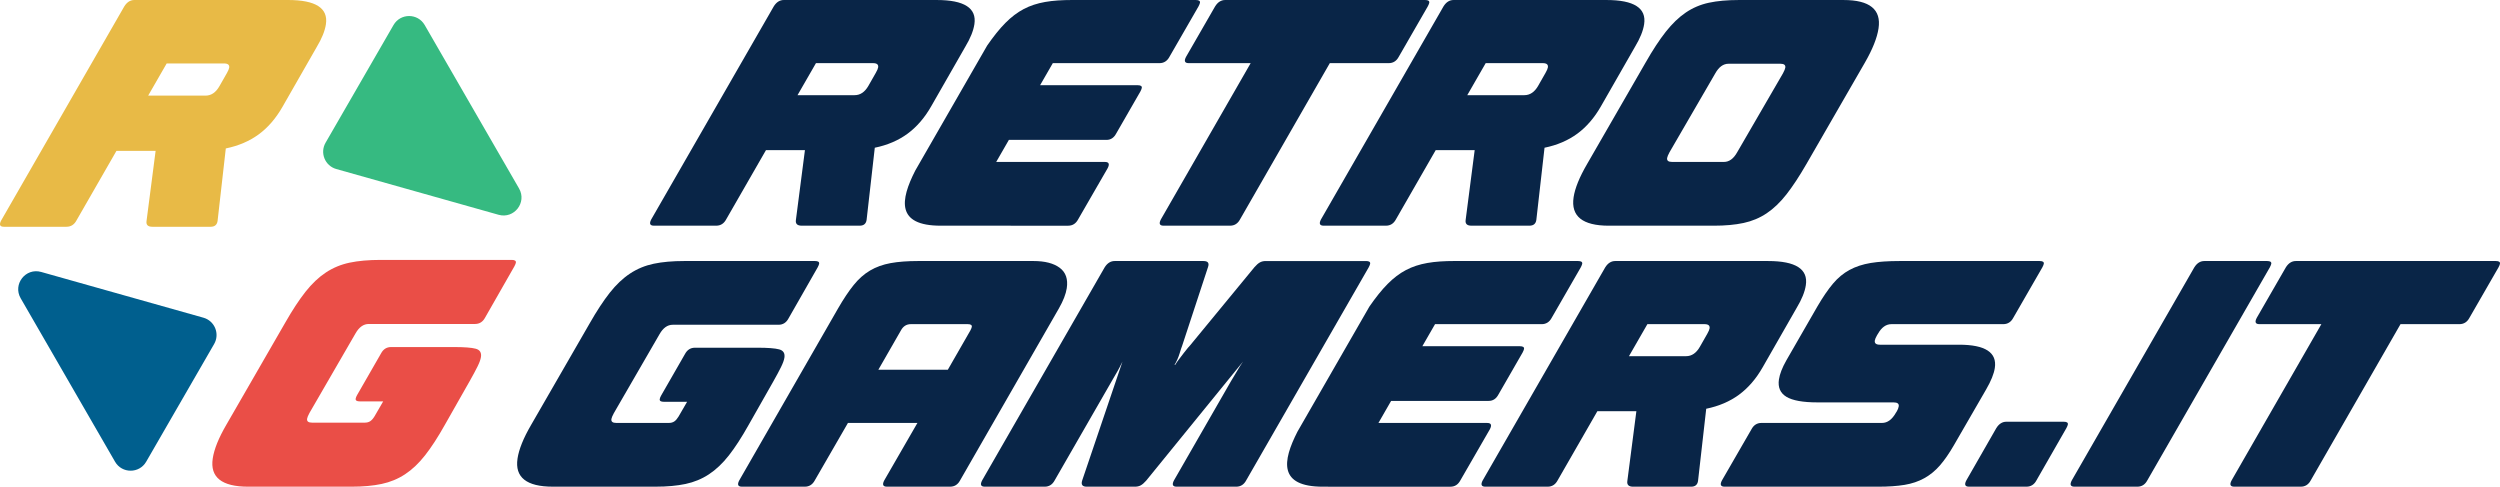
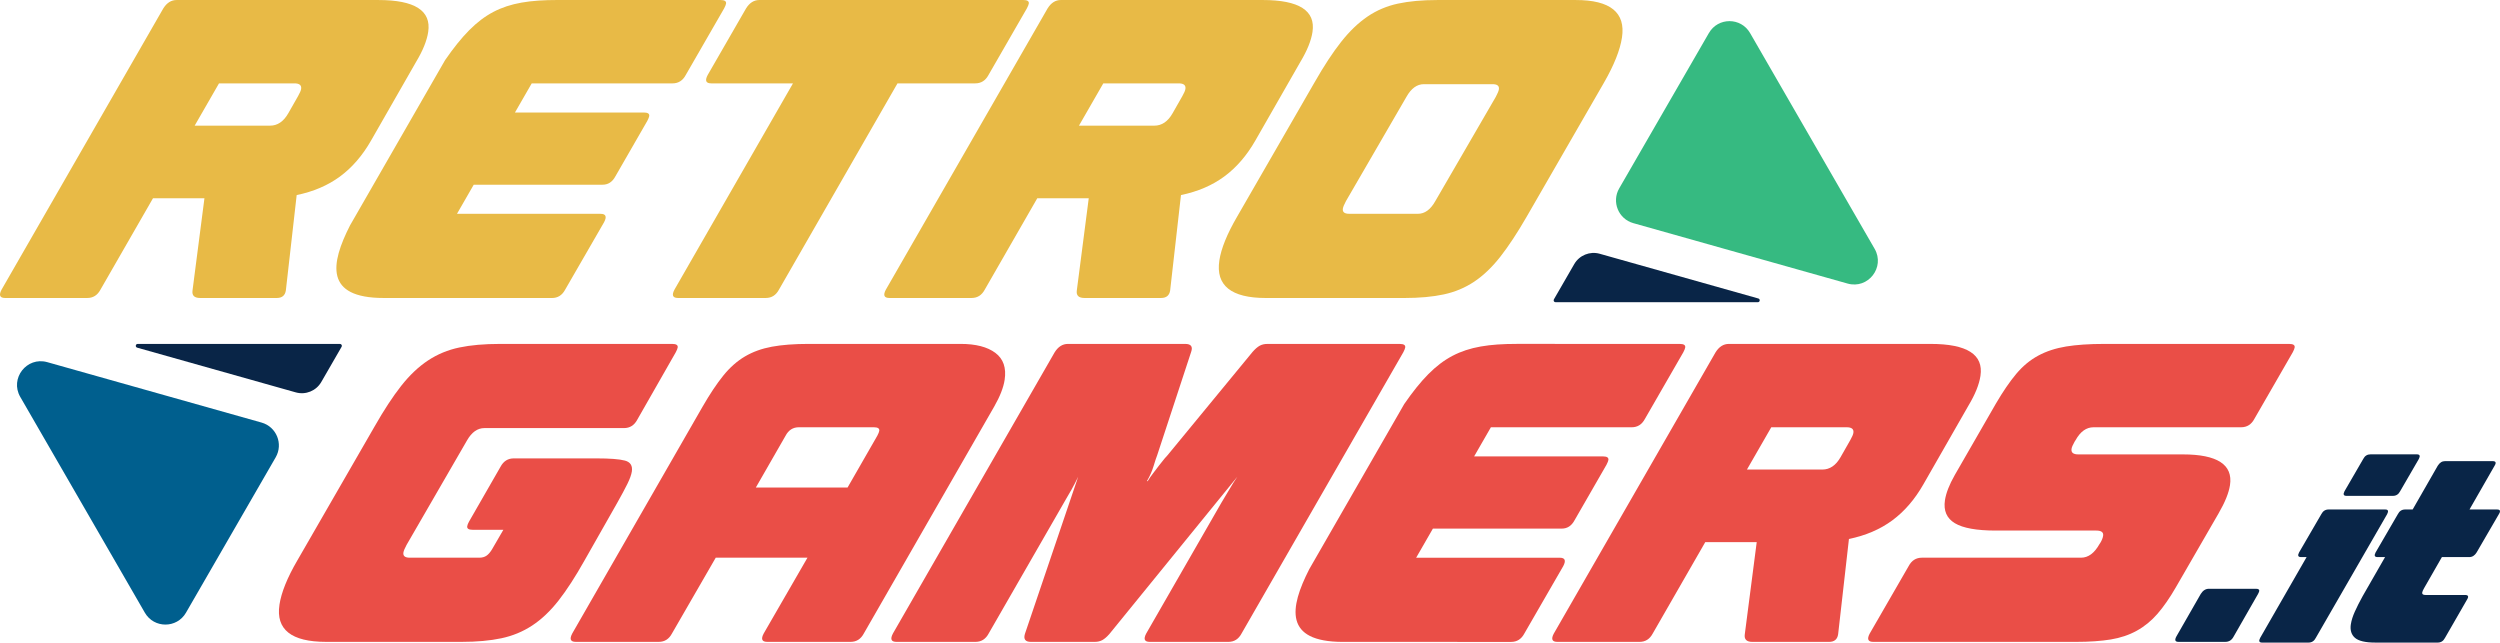
- <svg xmlns="http://www.w3.org/2000/svg" id="a" data-name="Livello 1" viewBox="0 0 294.74 57.379">
-   <path d="M17.235,54.433l8.011-13.875c.692-1.198.07-2.726-1.261-3.102l-19.137-5.395c-1.831-.516-3.364,1.454-2.412,3.102l11.126,19.27c.816,1.414,2.857,1.414,3.674,0Z" fill="#005f8e" />
-   <path d="M46.395,2.95l-8.011,13.875c-.692,1.198-.07,2.726,1.261,3.102l19.137,5.395c1.831.516,3.364-1.454,2.412-3.102L50.069,2.95c-.816-1.414-2.857-1.414-3.674,0Z" fill="#36ba81" />
-   <path d="M.143,25.984L14.655.752c.314-.501.71-.752,1.187-.752h18.11c3.269,0,4.759.955,4.471,2.864-.119.788-.481,1.682-1.085,2.684l-4.035,7.05c-.779,1.361-1.711,2.441-2.798,3.24-1.087.799-2.383,1.354-3.884,1.663l-.97,8.554c-.069.453-.341.68-.819.68h-6.872c-.525,0-.752-.227-.684-.68l1.07-8.268h-4.617l-4.71,8.196c-.266.501-.662.752-1.187.752H.459c-.478,0-.583-.251-.316-.752ZM24.232,11.274c.668,0,1.214-.369,1.635-1.109l.878-1.539c.161-.286.254-.501.276-.644.05-.334-.153-.501-.605-.501h-6.765l-2.183,3.793h6.764Z" fill="#e8ba46" />
-   <path d="M25.081,54.051c.165-1.099.7-2.423,1.604-3.974l6.936-12.025c.844-1.479,1.643-2.697,2.395-3.651s1.553-1.713,2.402-2.273c.848-.561,1.783-.948,2.807-1.163,1.022-.215,2.238-.323,3.645-.323h15.462c.358,0,.52.108.488.323-.015.095-.072.239-.173.43l-3.455,6.048c-.267.501-.663.752-1.188.752h-12.526c-.62,0-1.142.371-1.563,1.11l-5.427,9.376c-.167.311-.261.538-.282.681-.047.31.144.466.573.466h6.228c.262,0,.48-.059.654-.18.173-.119.339-.309.498-.572l1.017-1.754h-2.756c-.358,0-.52-.107-.488-.322.018-.12.076-.263.172-.43l2.818-4.903c.265-.501.661-.751,1.186-.751h7.409c1.217,0,2.071.065,2.565.196.492.131.699.46.62.984-.044.287-.177.657-.401,1.11-.224.453-.53,1.026-.922,1.717l-2.927,5.154c-.816,1.456-1.594,2.655-2.333,3.597-.738.942-1.525,1.687-2.36,2.237-.834.548-1.758.931-2.768,1.145-1.011.215-2.196.323-3.556.323h-12.169c-3.126,0-4.52-1.11-4.185-3.328Z" fill="#ea4e47" />
+ <svg xmlns="http://www.w3.org/2000/svg" id="a" data-name="Livello 1" viewBox="0 0 223.229 57.378">
  <g>
-     <path d="M76.785,25.858L91.226.749c.312-.499.707-.748,1.182-.748h18.022c3.252,0,4.735.949,4.448,2.849-.118.784-.479,1.674-1.08,2.672l-4.016,7.016c-.773,1.353-1.702,2.428-2.783,3.223-1.082.796-2.371,1.348-3.865,1.656l-.966,8.513c-.068.451-.339.677-.813.677h-6.839c-.522,0-.75-.226-.682-.677l1.064-8.228h-4.594l-4.688,8.156c-.266.5-.658.749-1.181.749h-7.337c-.475,0-.58-.249-.314-.749ZM100.757,11.22c.665,0,1.207-.368,1.627-1.104l.872-1.531c.162-.285.254-.5.275-.641.05-.333-.15-.5-.602-.5h-6.731l-2.173,3.776h6.731Z" fill="#092547" />
-     <path d="M107.905,20.112l8.48-14.744C119.381,1.048,121.535.002,126.435,0l14.553.002c.356,0,.518.106.485.321-.014.095-.072.237-.171.427l-3.428,5.948c-.266.498-.659.747-1.181.747h-12.572l-1.497,2.601h11.504c.356,0,.518.107.485.321-.015.094-.071.237-.171.427l-2.849,4.951c-.267.499-.647.748-1.146.748h-11.504l-1.496,2.6h12.821c.475,0,.579.25.314.749l-3.474,6.019c-.266.5-.659.749-1.181.749l-15.022-.002c-5.264,0-4.771-3.021-3.002-6.493Z" fill="#092547" />
-     <path d="M136.868,25.858l10.581-18.414h-7.302c-.475,0-.58-.249-.314-.747l3.427-5.948c.312-.499.707-.748,1.182-.748h23.578c.355,0,.518.106.485.321-.015.095-.072.237-.172.427l-3.427,5.948c-.266.498-.659.747-1.181.747h-6.945l-10.581,18.414c-.266.5-.659.749-1.181.749h-7.836c-.475,0-.58-.249-.314-.749Z" fill="#092547" />
-     <path d="M155.745,25.858L170.186.749c.312-.499.707-.748,1.182-.748h18.022c3.252,0,4.735.949,4.448,2.849-.118.784-.479,1.674-1.08,2.672l-4.016,7.016c-.773,1.353-1.702,2.428-2.783,3.223-1.082.796-2.371,1.348-3.865,1.656l-.966,8.513c-.067.451-.339.677-.813.677h-6.839c-.522,0-.749-.226-.682-.677l1.065-8.228h-4.596l-4.687,8.156c-.266.5-.658.749-1.181.749h-7.337c-.475,0-.58-.249-.314-.749ZM179.717,11.22c.665,0,1.207-.368,1.627-1.104l.872-1.531c.161-.285.254-.5.274-.641.051-.333-.149-.5-.601-.5h-6.731l-2.173,3.776h6.731Z" fill="#092547" />
-     <path d="M185.52,23.259c.162-1.069.691-2.375,1.59-3.917l6.9-11.967c.839-1.473,1.634-2.684,2.383-3.634.748-.949,1.533-1.703,2.354-2.261.819-.557,1.728-.943,2.721-1.157.994-.214,2.168-.321,3.521-.321h12.359c3.086,0,4.461,1.116,4.124,3.348-.169,1.117-.704,2.458-1.604,4.025l-6.901,11.967c-.836,1.448-1.621,2.641-2.356,3.579-.735.938-1.513,1.681-2.331,2.228-.818.546-1.725.926-2.719,1.139-.994.214-2.167.321-3.521.321h-12.358c-3.11,0-4.498-1.116-4.161-3.349ZM197.119,19.091h6.126c.617,0,1.138-.379,1.562-1.14l5.393-9.296c.165-.308.259-.534.28-.676.047-.309-.144-.463-.571-.463h-6.126c-.617,0-1.138.38-1.562,1.139l-5.393,9.296c-.166.309-.259.534-.28.677-.046.309.145.462.571.462Z" fill="#092547" />
-     <path d="M61.013,54.065c.165-1.092.695-2.41,1.594-3.953l6.901-11.967c.839-1.473,1.634-2.684,2.382-3.634.749-.949,1.546-1.703,2.39-2.261s1.774-.943,2.793-1.157c1.017-.214,2.227-.32,3.628-.32h15.386c.356,0,.518.106.485.32-.014.095-.071.237-.171.427l-3.438,6.02c-.265.498-.658.748-1.181.748h-12.465c-.618,0-1.137.368-1.557,1.104l-5.397,9.33c-.166.31-.26.534-.281.678-.047.309.145.462.572.462h6.197c.261,0,.477-.059.649-.178.173-.118.337-.308.495-.569l1.012-1.745h-2.742c-.356,0-.518-.107-.485-.32.018-.119.074-.262.171-.428l2.803-4.88c.266-.499.659-.748,1.182-.748h7.372c1.211,0,2.062.065,2.553.196s.696.458.618.979c-.044.285-.177.653-.398,1.104-.223.45-.528,1.021-.917,1.709l-2.912,5.129c-.812,1.448-1.586,2.642-2.32,3.579-.735.938-1.519,1.68-2.35,2.227-.83.546-1.748.926-2.754,1.139-1.006.214-2.185.321-3.538.321h-12.109c-3.111,0-4.5-1.104-4.166-3.312Z" fill="#092547" />
-     <path d="M87.158,56.629l11.645-20.265c.644-1.115,1.257-2.035,1.842-2.76.584-.725,1.228-1.294,1.932-1.71.704-.415,1.507-.706,2.411-.872.903-.166,1.997-.249,3.279-.249h13.569c1.354,0,2.388.267,3.103.801.714.534.99,1.336.829,2.404-.104.689-.414,1.483-.93,2.386l-11.645,20.265c-.266.5-.658.749-1.181.749h-7.443c-.476,0-.581-.249-.315-.749l3.907-6.767h-8.191l-3.907,6.767c-.266.5-.659.749-1.181.749h-7.408c-.476,0-.581-.249-.315-.749ZM103.552,43.594h8.191l2.658-4.63c.1-.19.156-.332.171-.428.032-.214-.129-.321-.485-.321h-6.695c-.522,0-.917.251-1.182.749l-2.658,4.63Z" fill="#092547" />
-     <path d="M115.793,56.629l14.441-25.108c.312-.498.706-.747,1.182-.747h10.471c.522,0,.7.237.534.712l-3.032,9.224c-.076.19-.185.517-.325.98-.142.463-.34.908-.594,1.336h.071c.126-.215.286-.445.479-.695.191-.249.377-.493.556-.73.178-.236.339-.438.483-.605.144-.165.229-.261.256-.285l7.591-9.224c.229-.261.441-.445.636-.552.194-.107.421-.16.683-.16h11.825c.355,0,.518.106.485.32-.014.095-.072.237-.172.427l-14.441,25.108c-.265.5-.658.749-1.181.749h-7.016c-.476,0-.581-.249-.315-.749l6.715-11.682c.251-.402.489-.8.714-1.192.226-.392.461-.766.705-1.122l-11.415,14.032c-.23.262-.441.445-.637.553-.193.106-.421.16-.682.16h-5.699c-.498,0-.677-.238-.533-.713l4.755-14.032c-.207.428-.4.802-.58,1.122-.179.32-.347.611-.506.872l-6.905,12.002c-.266.5-.659.749-1.181.749h-7.052c-.476,0-.581-.249-.315-.749Z" fill="#092547" />
-     <path d="M152.969,50.884l8.48-14.744c2.996-4.32,5.15-5.366,10.05-5.368l14.553.002c.356,0,.518.106.485.321-.014.095-.072.237-.171.427l-3.428,5.948c-.266.498-.659.747-1.181.747h-12.572l-1.497,2.601h11.504c.356,0,.518.107.485.321-.015.094-.071.237-.171.427l-2.849,4.951c-.267.499-.647.748-1.146.748h-11.504l-1.496,2.6h12.821c.475,0,.579.25.314.749l-3.474,6.019c-.266.5-.659.749-1.181.749l-15.022-.002c-5.264,0-4.771-3.021-3.002-6.493Z" fill="#092547" />
-     <path d="M174.809,56.629l14.44-25.108c.312-.498.707-.747,1.182-.747h18.022c3.252,0,4.735.949,4.448,2.849-.118.784-.479,1.674-1.08,2.672l-4.016,7.016c-.773,1.354-1.702,2.428-2.783,3.224-1.082.796-2.371,1.348-3.865,1.656l-.966,8.512c-.067.451-.339.677-.813.677h-6.839c-.522,0-.749-.226-.682-.677l1.065-8.228h-4.596l-4.687,8.155c-.266.5-.658.749-1.181.749h-7.337c-.475,0-.58-.249-.314-.749ZM198.78,41.992c.665,0,1.207-.368,1.627-1.104l.872-1.531c.161-.285.254-.499.274-.641.051-.333-.149-.5-.601-.5h-6.731l-2.173,3.776h6.731Z" fill="#092547" />
-     <path d="M203.016,56.629l3.474-6.018c.265-.499.659-.749,1.182-.749h14.211c.641,0,1.188-.402,1.643-1.211l.093-.142c.127-.214.205-.415.234-.605.046-.308-.157-.464-.607-.464h-8.976c-1.709,0-2.929-.219-3.657-.658-.729-.439-1.023-1.122-.884-2.048.097-.642.388-1.389.873-2.244l3.67-6.375c.639-1.093,1.248-1.982,1.827-2.671s1.23-1.229,1.954-1.62c.724-.393,1.555-.665,2.492-.82.938-.153,2.071-.23,3.401-.23h16.525c.356,0,.518.106.485.32-.014.095-.071.237-.171.427l-3.428,5.948c-.265.498-.658.747-1.181.747h-13.178c-.641,0-1.174.381-1.598,1.141l-.092.143c-.163.284-.254.499-.275.641-.05.333.15.498.602.498h9.331c3.087,0,4.492.915,4.216,2.743-.104.688-.444,1.532-1.022,2.528l-3.809,6.59c-.548.95-1.095,1.738-1.64,2.368-.546.629-1.163,1.134-1.85,1.513-.687.381-1.462.642-2.326.784s-1.901.214-3.112.214h-18.094c-.475,0-.58-.249-.314-.749Z" fill="#092547" />
-     <path d="M231.828,56.629l3.531-6.161c.312-.498.706-.747,1.182-.747h6.767c.356,0,.518.107.485.32-.015.095-.071.237-.171.427l-3.53,6.161c-.266.5-.659.749-1.181.749h-6.768c-.476,0-.58-.249-.315-.749Z" fill="#092547" />
-     <path d="M244.259,56.629l14.441-25.108c.312-.498.706-.747,1.182-.747h7.408c.355,0,.518.106.485.32-.015.095-.072.237-.172.427l-14.44,25.108c-.266.5-.659.749-1.181.749h-7.408c-.476,0-.581-.249-.315-.749Z" fill="#092547" />
-     <path d="M263.099,56.629l10.581-18.413h-7.302c-.475,0-.58-.249-.314-.747l3.427-5.948c.312-.498.707-.747,1.182-.747h23.578c.355,0,.518.106.485.32-.014.095-.072.237-.172.427l-3.427,5.948c-.266.498-.659.747-1.181.747h-6.945l-10.581,18.413c-.266.5-.659.749-1.181.749h-7.836c-.475,0-.58-.249-.314-.749Z" fill="#092547" />
+     <path d="M.143,25.858L14.583.749C14.896.251,15.29.002,15.765.002h18.022c3.252,0,4.735.949,4.448,2.849-.118.784-.479,1.674-1.08,2.672l-4.016,7.016c-.773,1.353-1.702,2.428-2.783,3.223-1.082.796-2.371,1.348-3.865,1.656l-.966,8.513c-.068.451-.339.677-.813.677h-6.839c-.522,0-.75-.226-.682-.677l1.064-8.228h-4.594l-4.688,8.156c-.266.5-.658.749-1.181.749H.457c-.475,0-.58-.249-.314-.749ZM24.114,11.22c.665,0,1.207-.368,1.627-1.104l.872-1.531c.162-.285.254-.5.275-.641.05-.333-.15-.5-.602-.5h-6.731l-2.173,3.776h6.731Z" fill="#e8ba46" />
+     <path d="M31.263,20.112l8.48-14.744C42.738,1.048,44.892.002,49.792,0l14.553.002c.356,0,.518.106.485.321-.014.095-.072.237-.171.427l-3.428,5.948c-.266.498-.659.747-1.181.747h-12.572l-1.497,2.601h11.504c.356,0,.518.107.485.321-.015.094-.071.237-.171.427l-2.849,4.951c-.267.499-.647.748-1.146.748h-11.504l-1.496,2.6h12.821c.475,0,.579.25.314.749l-3.474,6.019c-.266.5-.659.749-1.181.749l-15.022-.002c-5.264,0-4.771-3.021-3.002-6.493Z" fill="#e8ba46" />
+     <path d="M60.226,25.858l10.581-18.414h-7.302c-.475,0-.58-.249-.314-.747l3.427-5.948c.312-.499.707-.748,1.182-.748h23.578c.355,0,.518.106.485.321-.015.095-.072.237-.172.427l-3.427,5.948c-.266.498-.659.747-1.181.747h-6.945l-10.581,18.414c-.266.5-.659.749-1.181.749h-7.836c-.475,0-.58-.249-.314-.749Z" fill="#e8ba46" />
+     <path d="M79.103,25.858L93.543.749c.312-.499.707-.748,1.182-.748h18.022c3.252,0,4.735.949,4.448,2.849-.118.784-.479,1.674-1.08,2.672l-4.016,7.016c-.773,1.353-1.702,2.428-2.783,3.223-1.082.796-2.371,1.348-3.865,1.656l-.966,8.513c-.067.451-.339.677-.813.677h-6.839c-.522,0-.749-.226-.682-.677l1.065-8.228h-4.596l-4.687,8.156c-.266.5-.658.749-1.181.749h-7.337c-.475,0-.58-.249-.314-.749ZM103.074,11.22c.665,0,1.207-.368,1.627-1.104l.872-1.531c.161-.285.254-.5.274-.641.051-.333-.149-.5-.601-.5h-6.731l-2.173,3.776h6.731Z" fill="#e8ba46" />
+     <path d="M108.877,23.259c.162-1.069.691-2.375,1.59-3.917l6.9-11.967c.839-1.473,1.634-2.684,2.383-3.634.748-.949,1.533-1.703,2.354-2.261.819-.557,1.728-.943,2.721-1.157.994-.214,2.168-.321,3.521-.321h12.359c3.086,0,4.461,1.116,4.124,3.348-.169,1.117-.704,2.458-1.604,4.025l-6.901,11.967c-.836,1.448-1.621,2.641-2.356,3.579-.735.938-1.513,1.681-2.331,2.228-.818.546-1.725.926-2.719,1.139-.994.214-2.167.321-3.521.321h-12.358c-3.11,0-4.498-1.116-4.161-3.349ZM120.477,19.091h6.126c.617,0,1.138-.379,1.562-1.14l5.393-9.296c.165-.308.259-.534.28-.676.047-.309-.144-.463-.571-.463h-6.126c-.617,0-1.138.38-1.562,1.139l-5.393,9.296c-.166.309-.259.534-.28.677-.046.309.145.462.571.462Z" fill="#e8ba46" />
  </g>
+   <g>
+     <path d="M24.952,54.001c.165-1.092.695-2.41,1.594-3.953l6.901-11.967c.839-1.473,1.634-2.684,2.382-3.634.749-.949,1.546-1.703,2.39-2.261s1.774-.943,2.793-1.157c1.017-.214,2.227-.32,3.628-.32h15.386c.356,0,.518.106.485.32-.014.095-.071.237-.171.427l-3.438,6.02c-.265.498-.658.748-1.181.748h-12.465c-.618,0-1.137.368-1.557,1.104l-5.397,9.33c-.166.31-.26.534-.281.678-.047.309.145.462.572.462h6.197c.261,0,.477-.059.649-.178.173-.118.337-.308.495-.569l1.012-1.745h-2.742c-.356,0-.518-.107-.485-.32.018-.119.074-.262.171-.428l2.803-4.88c.266-.499.659-.748,1.182-.748h7.372c1.211,0,2.062.065,2.553.196s.696.458.618.979c-.044.285-.177.653-.398,1.104-.223.45-.528,1.021-.917,1.709l-2.912,5.129c-.812,1.448-1.586,2.642-2.32,3.579-.735.938-1.519,1.68-2.35,2.227-.83.546-1.748.926-2.754,1.139-1.006.214-2.185.321-3.538.321h-12.109c-3.111,0-4.5-1.104-4.166-3.312Z" fill="#ea4e47" />
+     <path d="M51.097,56.564l11.645-20.265c.644-1.115,1.257-2.035,1.842-2.76.584-.725,1.228-1.294,1.932-1.71.704-.415,1.507-.706,2.411-.872.903-.166,1.997-.249,3.279-.249h13.569c1.354,0,2.388.267,3.103.801.714.534.99,1.336.829,2.404-.104.689-.414,1.483-.93,2.386l-11.645,20.265c-.266.5-.658.749-1.181.749h-7.443c-.476,0-.581-.249-.315-.749l3.907-6.767h-8.191l-3.907,6.767c-.266.5-.659.749-1.181.749h-7.408c-.476,0-.581-.249-.315-.749ZM67.491,43.53h8.191l2.658-4.63c.1-.19.156-.332.171-.428.032-.214-.129-.321-.485-.321h-6.695c-.522,0-.917.251-1.182.749l-2.658,4.63Z" fill="#ea4e47" />
+     <path d="M79.732,56.564l14.441-25.108c.312-.498.706-.747,1.182-.747h10.471c.522,0,.7.237.534.712l-3.032,9.224c-.076.19-.185.517-.325.98-.142.463-.34.908-.594,1.336h.071c.126-.215.286-.445.479-.695.191-.249.377-.493.556-.73.178-.236.339-.438.483-.605.144-.165.229-.261.256-.285l7.591-9.224c.229-.261.441-.445.636-.552.194-.107.421-.16.683-.16h11.825c.355,0,.518.106.485.32-.014.095-.072.237-.172.427l-14.441,25.108c-.265.5-.658.749-1.181.749h-7.016c-.476,0-.581-.249-.315-.749l6.715-11.682c.251-.402.489-.8.714-1.192.226-.392.461-.766.705-1.122l-11.415,14.032c-.23.262-.441.445-.637.553-.193.106-.421.16-.682.16h-5.699c-.498,0-.677-.238-.533-.713l4.755-14.032c-.207.428-.4.802-.58,1.122-.179.32-.347.611-.506.872l-6.905,12.002c-.266.5-.659.749-1.181.749h-7.052c-.476,0-.581-.249-.315-.749Z" fill="#ea4e47" />
+     <path d="M116.908,50.819l8.48-14.744c2.996-4.32,5.15-5.366,10.05-5.368l14.553.002c.356,0,.518.106.485.321-.014.095-.072.237-.171.427l-3.428,5.948c-.266.498-.659.747-1.181.747h-12.572l-1.497,2.601h11.504c.356,0,.518.107.485.321-.015.094-.071.237-.171.427l-2.849,4.951c-.267.499-.647.748-1.146.748h-11.504l-1.496,2.6h12.821c.475,0,.579.25.314.749l-3.474,6.019c-.266.5-.659.749-1.181.749l-15.022-.002c-5.264,0-4.771-3.021-3.002-6.493Z" fill="#ea4e47" />
+     <path d="M138.747,56.564l14.44-25.108c.312-.498.707-.747,1.182-.747h18.022c3.252,0,4.735.949,4.448,2.849-.118.784-.479,1.674-1.08,2.672l-4.016,7.016c-.773,1.354-1.702,2.428-2.783,3.224-1.082.796-2.371,1.348-3.865,1.656l-.966,8.512c-.067.451-.339.677-.813.677h-6.839c-.522,0-.749-.226-.682-.677l1.065-8.228h-4.596l-4.687,8.155c-.266.5-.658.749-1.181.749h-7.337c-.475,0-.58-.249-.314-.749ZM162.719,41.927c.665,0,1.207-.368,1.627-1.104l.872-1.531c.161-.285.254-.499.274-.641.051-.333-.149-.5-.601-.5h-6.731l-2.173,3.776h6.731Z" fill="#ea4e47" />
+     <path d="M166.954,56.564l3.474-6.018c.265-.499.659-.749,1.182-.749h14.211c.641,0,1.188-.402,1.643-1.211l.093-.142c.127-.214.205-.415.234-.605.046-.308-.157-.464-.607-.464h-8.976c-1.709,0-2.929-.219-3.657-.658-.729-.439-1.023-1.122-.884-2.048.097-.642.388-1.389.873-2.244l3.67-6.375c.639-1.093,1.248-1.982,1.827-2.671s1.23-1.229,1.954-1.62c.724-.393,1.555-.665,2.492-.82.938-.153,2.071-.23,3.401-.23h16.525c.356,0,.518.106.485.32-.014.095-.071.237-.171.427l-3.428,5.948c-.265.498-.658.747-1.181.747h-13.178c-.641,0-1.174.381-1.598,1.141l-.092.143c-.163.284-.254.499-.275.641-.05.333.15.498.602.498h9.331c3.087,0,4.492.915,4.216,2.743-.104.688-.444,1.532-1.022,2.528l-3.809,6.59c-.548.95-1.095,1.738-1.64,2.368-.546.629-1.163,1.134-1.85,1.513-.687.381-1.462.642-2.326.784s-1.901.214-3.112.214h-18.094c-.475,0-.58-.249-.314-.749Z" fill="#ea4e47" />
+   </g>
+   <path d="M152.591,2.948l-8.011,13.875c-.692,1.198-.07,2.726,1.261,3.102l19.136,5.395c1.831.516,3.364-1.454,2.412-3.102l-11.124-19.27c-.816-1.414-2.857-1.414-3.673,0h-.001Z" fill="#36ba81" />
+   <path d="M16.606,54.709l8.011-13.875c.692-1.198.07-2.726-1.261-3.102l-19.136-5.395c-1.831-.516-3.364,1.454-2.412,3.102l11.126,19.27c.816,1.414,2.857,1.414,3.673,0h-.001Z" fill="#005f8e" />
+   <g>
+     <path d="M194.323,56.848l2.186-3.814c.193-.308.437-.462.732-.462h4.19c.22,0,.321.066.3.198-.009.059-.044.147-.106.264l-2.185,3.814c-.165.31-.408.464-.731.464h-4.19c-.295,0-.359-.154-.195-.464Z" fill="#092547" />
+     <path d="M201.809,56.966l4.151-7.223h-.499c-.26,0-.318-.138-.175-.412l1.992-3.427c.143-.275.359-.412.648-.412h5.054c.26,0,.318.138.175.412l-6.379,11.062c-.142.275-.358.412-.647.412h-4.143c-.261,0-.32-.138-.177-.412ZM209.344,43.865l1.673-2.885c.141-.275.357-.411.647-.411h4.143c.26,0,.318.137.176.411l-1.672,2.885c-.143.276-.359.412-.648.412h-4.143c-.261,0-.319-.137-.176-.412Z" fill="#092547" />
+     <path d="M209.914,55.73c.05-.333.168-.706.353-1.118s.417-.872.696-1.377l2.003-3.492h-.672c-.26,0-.319-.138-.175-.412l1.992-3.427c.142-.275.358-.412.648-.412h.672l2.239-3.905c.172-.275.387-.412.647-.412h4.251c.289,0,.349.138.177.412l-2.239,3.905h2.451c.289,0,.348.138.175.412l-1.992,3.427c-.171.275-.387.412-.648.412h-2.451l-1.591,2.776c-.099.173-.154.303-.168.389-.022.146.076.218.293.218h3.535c.289,0,.348.138.176.412l-1.973,3.427c-.143.275-.358.412-.647.412h-5.575c-.882,0-1.486-.142-1.812-.424s-.449-.69-.367-1.224Z" fill="#092547" />
+   </g>
+   <path d="M30.356,30.709H12.295c-.197,0-.236.28-.046.334l14.163,3.993c.881.248,1.817-.133,2.275-.925l1.817-3.147c.065-.113-.016-.255-.147-.255Z" fill="#092547" />
+   <path d="M138.897,26.986h18.061c.197,0,.236-.28.046-.334l-14.163-3.993c-.881-.248-1.817.133-2.275.925l-1.817,3.147c-.065.113.016.255.147.255Z" fill="#092547" />
</svg>
